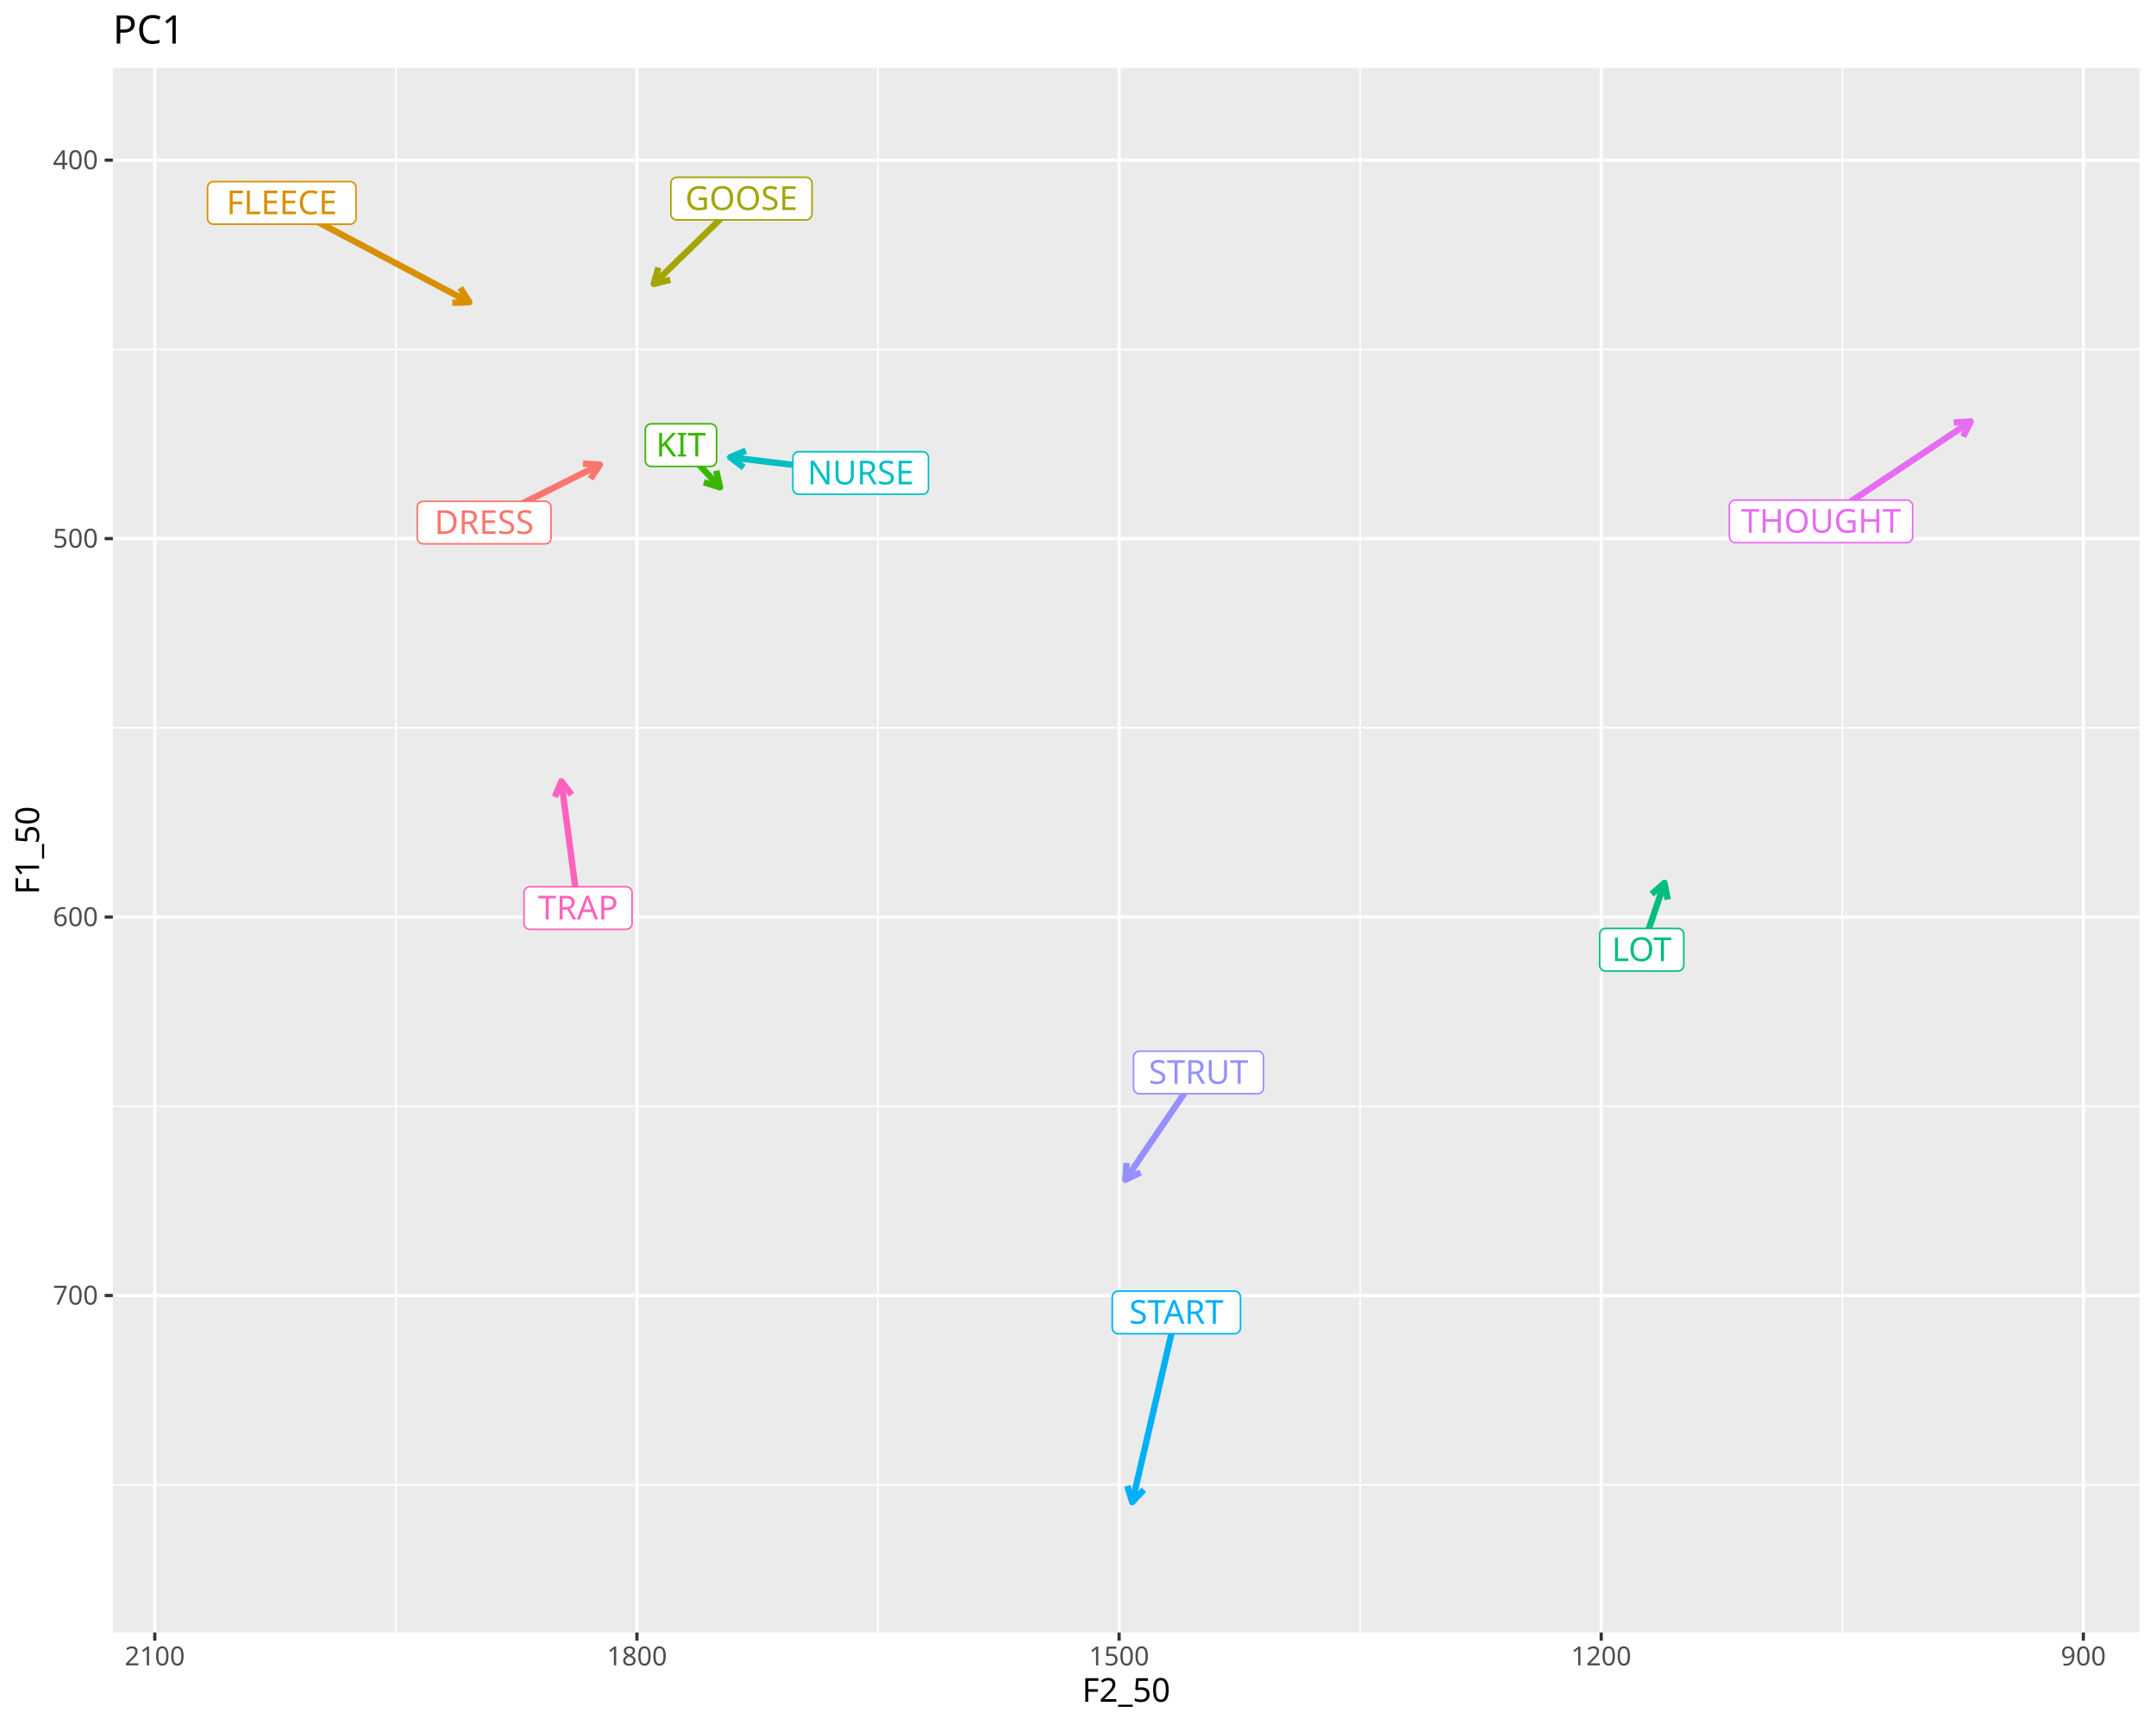
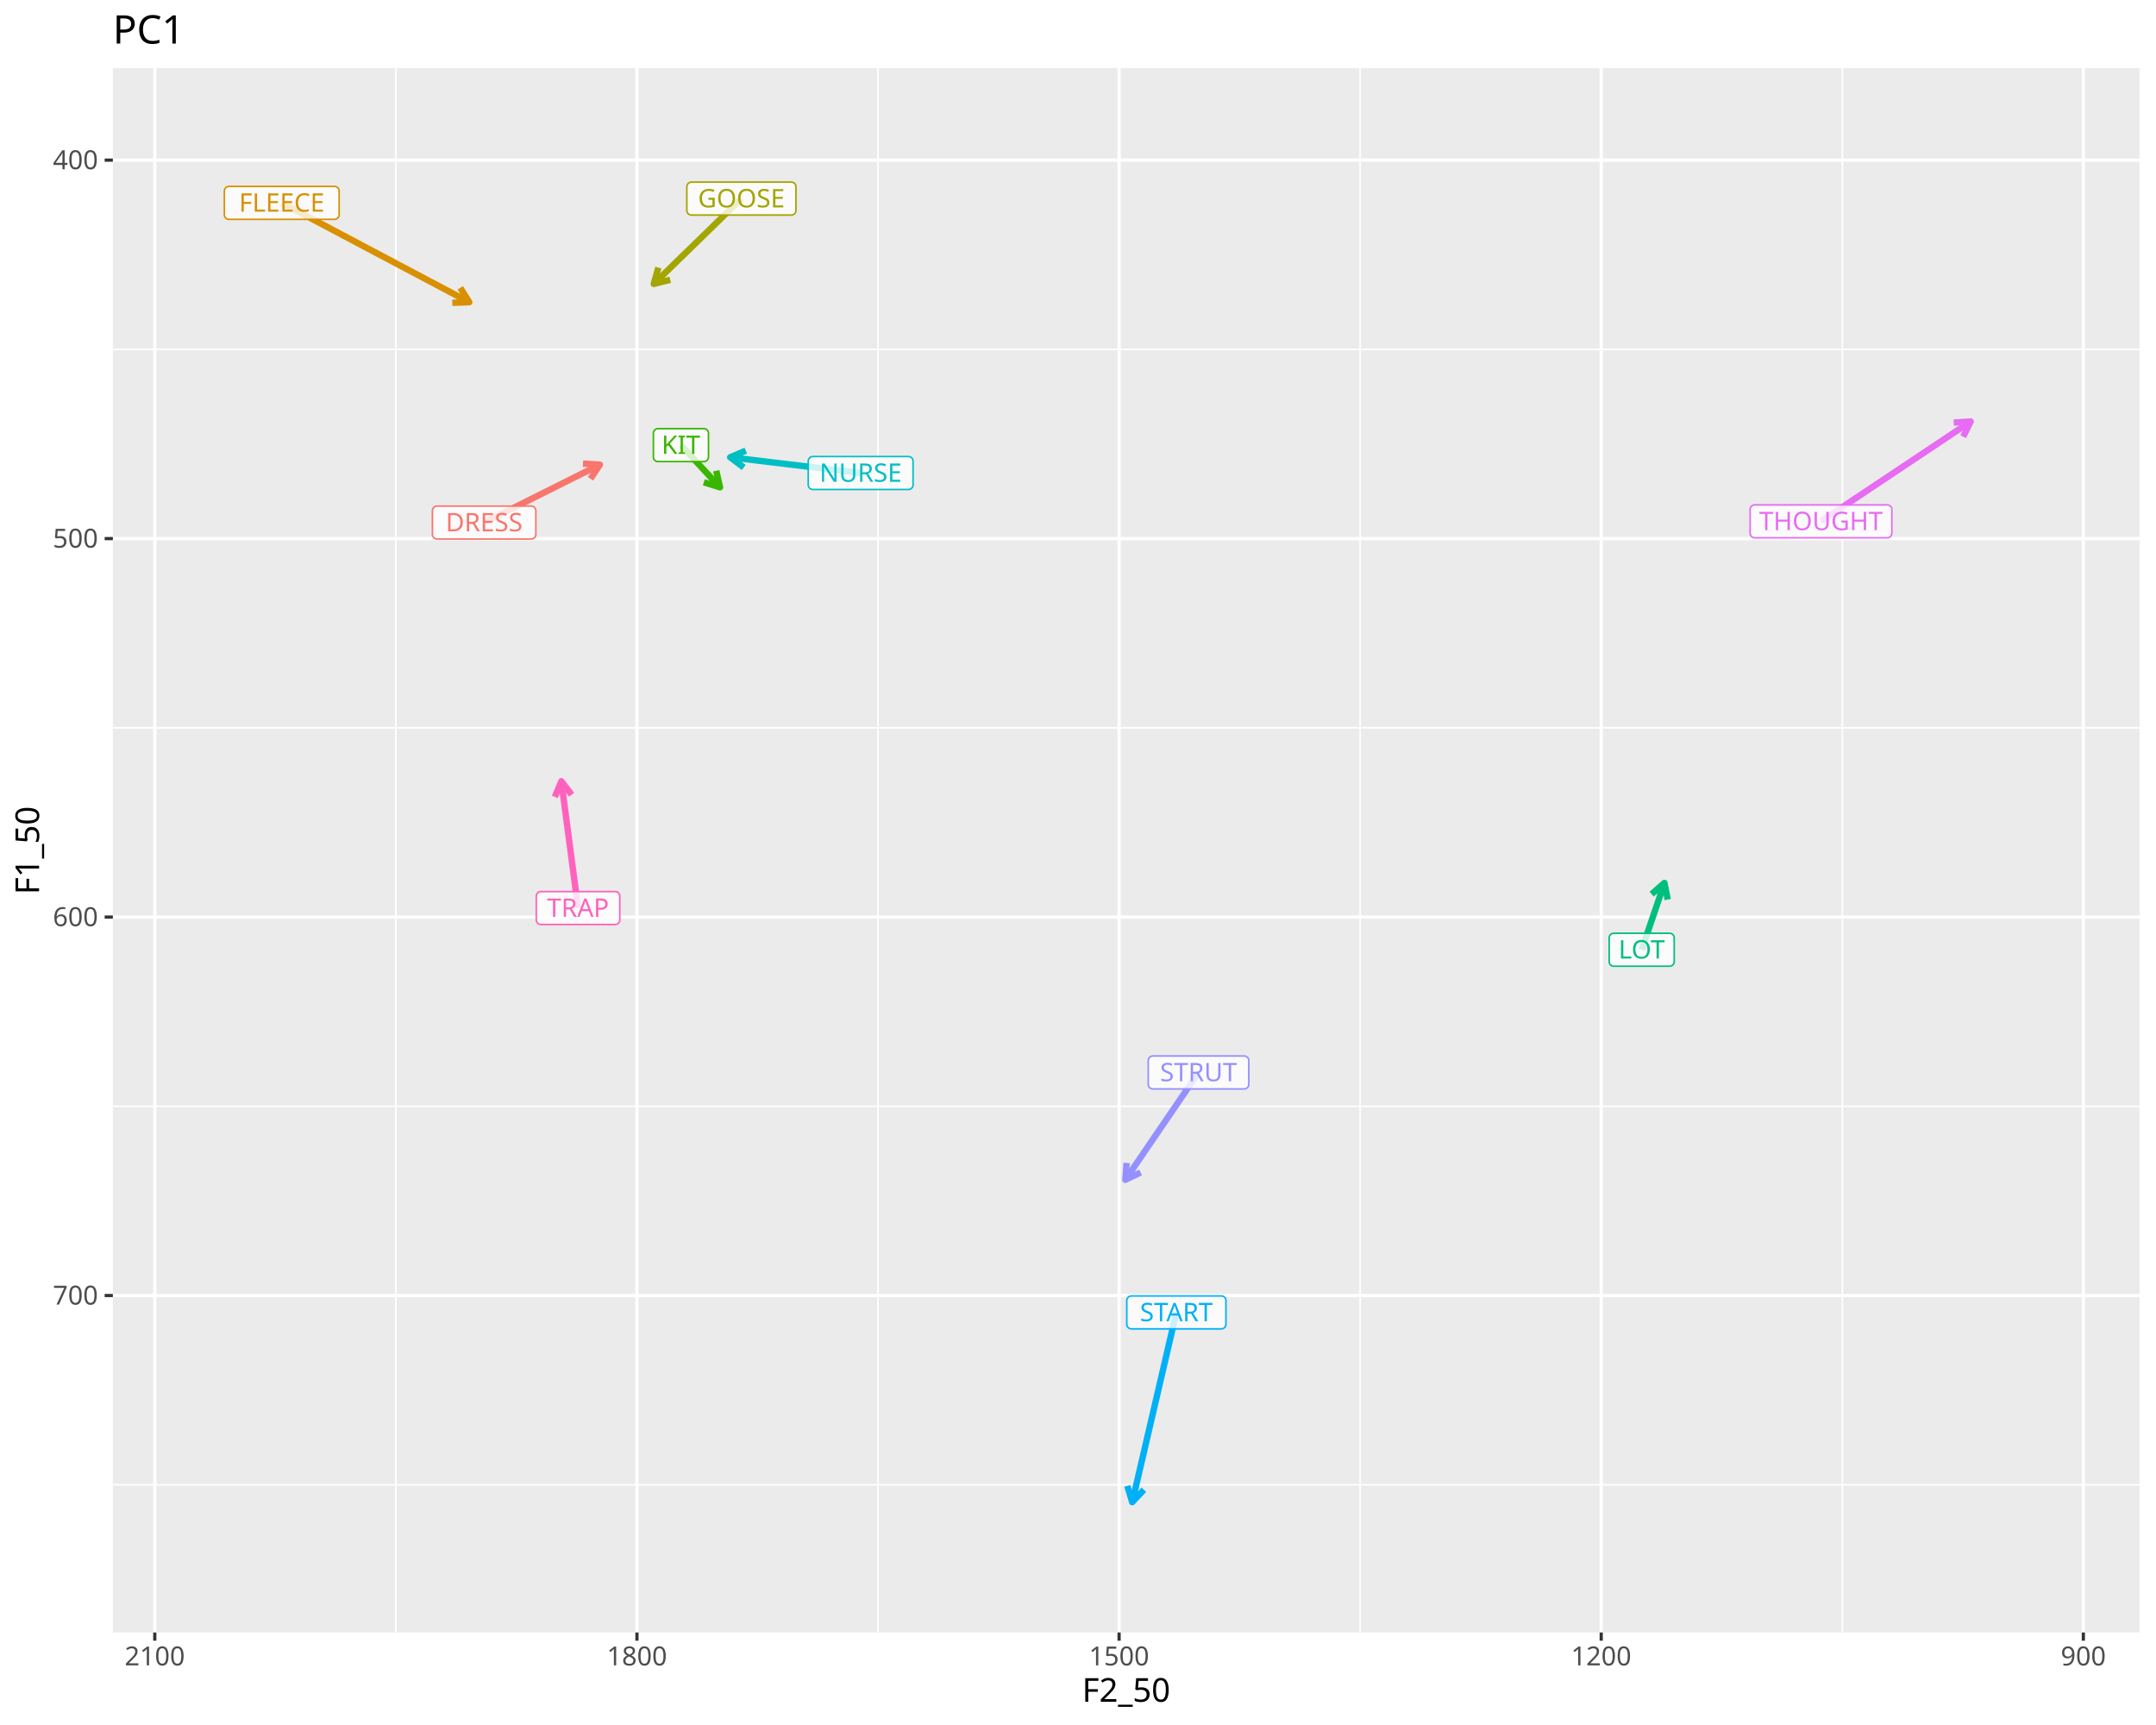
<svg xmlns="http://www.w3.org/2000/svg" class="svglite" data-engine-version="2.0" width="720.00pt" height="576.00pt" viewBox="0 0 720.00 576.00">
  <defs>
    <style type="text/css">
    .svglite line, .svglite polyline, .svglite polygon, .svglite path, .svglite rect, .svglite circle {
      fill: none;
      stroke: #000000;
      stroke-linecap: round;
      stroke-linejoin: round;
      stroke-miterlimit: 10.00;
    }
  </style>
  </defs>
  <rect width="100%" height="100%" style="stroke: none; fill: #FFFFFF;" />
  <defs>
    <clipPath id="cpMC4wMHw3MjAuMDB8MC4wMHw1NzYuMDA=">
      <rect x="0.00" y="0.00" width="720.00" height="576.00" />
    </clipPath>
  </defs>
  <g clip-path="url(#cpMC4wMHw3MjAuMDB8MC4wMHw1NzYuMDA=)">
    <rect x="0.00" y="0.00" width="720.00" height="576.00" style="stroke-width: 1.07; stroke: #FFFFFF; fill: #FFFFFF;" />
  </g>
  <defs>
    <clipPath id="cpMzcuNjl8NzE0LjUyfDIyLjc4fDU0NS4xMQ==">
      <rect x="37.69" y="22.78" width="676.83" height="522.33" />
    </clipPath>
  </defs>
  <g clip-path="url(#cpMzcuNjl8NzE0LjUyfDIyLjc4fDU0NS4xMQ==)">
    <rect x="37.69" y="22.78" width="676.83" height="522.33" style="stroke-width: 1.07; stroke: none; fill: #EBEBEB;" />
    <polyline points="37.69,116.66 714.52,116.66 " style="stroke-width: 0.53; stroke: #FFFFFF; stroke-linecap: butt;" />
    <polyline points="37.69,243.03 714.52,243.03 " style="stroke-width: 0.53; stroke: #FFFFFF; stroke-linecap: butt;" />
    <polyline points="37.69,369.41 714.52,369.41 " style="stroke-width: 0.53; stroke: #FFFFFF; stroke-linecap: butt;" />
    <polyline points="37.69,495.78 714.52,495.78 " style="stroke-width: 0.53; stroke: #FFFFFF; stroke-linecap: butt;" />
    <polyline points="615.24,545.11 615.24,22.78 " style="stroke-width: 0.53; stroke: #FFFFFF; stroke-linecap: butt;" />
    <polyline points="454.22,545.11 454.22,22.78 " style="stroke-width: 0.53; stroke: #FFFFFF; stroke-linecap: butt;" />
    <polyline points="293.21,545.11 293.21,22.78 " style="stroke-width: 0.53; stroke: #FFFFFF; stroke-linecap: butt;" />
    <polyline points="132.20,545.11 132.20,22.78 " style="stroke-width: 0.53; stroke: #FFFFFF; stroke-linecap: butt;" />
    <polyline points="37.69,53.47 714.52,53.47 " style="stroke-width: 1.07; stroke: #FFFFFF; stroke-linecap: butt;" />
    <polyline points="37.69,179.85 714.52,179.85 " style="stroke-width: 1.07; stroke: #FFFFFF; stroke-linecap: butt;" />
    <polyline points="37.69,306.22 714.52,306.22 " style="stroke-width: 1.07; stroke: #FFFFFF; stroke-linecap: butt;" />
    <polyline points="37.69,432.59 714.52,432.59 " style="stroke-width: 1.07; stroke: #FFFFFF; stroke-linecap: butt;" />
    <polyline points="695.74,545.11 695.74,22.78 " style="stroke-width: 1.07; stroke: #FFFFFF; stroke-linecap: butt;" />
    <polyline points="534.73,545.11 534.73,22.78 " style="stroke-width: 1.07; stroke: #FFFFFF; stroke-linecap: butt;" />
    <polyline points="373.72,545.11 373.72,22.78 " style="stroke-width: 1.07; stroke: #FFFFFF; stroke-linecap: butt;" />
    <polyline points="212.71,545.11 212.71,22.78 " style="stroke-width: 1.07; stroke: #FFFFFF; stroke-linecap: butt;" />
    <polyline points="51.69,545.11 51.69,22.78 " style="stroke-width: 1.07; stroke: #FFFFFF; stroke-linecap: butt;" />
    <line x1="161.68" y1="174.49" x2="200.34" y2="155.15" style="stroke-width: 2.13; stroke: #F8766D; stroke-linecap: butt;" />
    <polyline points="197.21,159.88 200.34,155.15 194.68,154.81 " style="stroke-width: 2.13; stroke: #F8766D; stroke-linecap: butt;" />
    <line x1="94.09" y1="67.74" x2="156.72" y2="100.91" style="stroke-width: 2.13; stroke: #D89000; stroke-linecap: butt;" />
    <polyline points="151.05,101.11 156.72,100.91 153.71,96.10 " style="stroke-width: 2.13; stroke: #D89000; stroke-linecap: butt;" />
    <line x1="247.59" y1="66.31" x2="218.32" y2="94.81" style="stroke-width: 2.13; stroke: #A3A500; stroke-linecap: butt;" />
    <polyline points="219.86,89.36 218.32,94.81 223.82,93.42 " style="stroke-width: 2.13; stroke: #A3A500; stroke-linecap: butt;" />
    <line x1="227.40" y1="148.63" x2="240.45" y2="162.72" style="stroke-width: 2.13; stroke: #39B600; stroke-linecap: butt;" />
    <polyline points="235.04,161.04 240.45,162.72 239.20,157.19 " style="stroke-width: 2.13; stroke: #39B600; stroke-linecap: butt;" />
    <line x1="548.25" y1="317.13" x2="555.84" y2="294.82" style="stroke-width: 2.13; stroke: #00BF7D; stroke-linecap: butt;" />
    <polyline points="556.94,300.38 555.84,294.82 551.57,298.56 " style="stroke-width: 2.13; stroke: #00BF7D; stroke-linecap: butt;" />
    <line x1="287.42" y1="157.94" x2="243.84" y2="152.70" style="stroke-width: 2.13; stroke: #00BFC4; stroke-linecap: butt;" />
    <polyline points="249.06,150.47 243.84,152.70 248.38,156.10 " style="stroke-width: 2.13; stroke: #00BFC4; stroke-linecap: butt;" />
    <line x1="392.85" y1="438.23" x2="378.11" y2="501.59" style="stroke-width: 2.13; stroke: #00B0F6; stroke-linecap: butt;" />
    <polyline points="376.47,496.16 378.11,501.59 381.99,497.45 " style="stroke-width: 2.13; stroke: #00B0F6; stroke-linecap: butt;" />
    <line x1="400.25" y1="358.11" x2="375.80" y2="393.96" style="stroke-width: 2.13; stroke: #9590FF; stroke-linecap: butt;" />
    <polyline points="376.23,388.31 375.80,393.96 380.91,391.50 " style="stroke-width: 2.13; stroke: #9590FF; stroke-linecap: butt;" />
    <line x1="608.12" y1="174.09" x2="658.12" y2="140.74" style="stroke-width: 2.13; stroke: #E76BF3; stroke-linecap: butt;" />
    <polyline points="655.61,145.82 658.12,140.74 652.46,141.11 " style="stroke-width: 2.13; stroke: #E76BF3; stroke-linecap: butt;" />
    <line x1="193.04" y1="303.20" x2="187.46" y2="260.88" style="stroke-width: 2.13; stroke: #FF62BC; stroke-linecap: butt;" />
    <polyline points="190.91,265.37 187.46,260.88 185.29,266.11 " style="stroke-width: 2.13; stroke: #FF62BC; stroke-linecap: butt;" />
-     <polygon points="141.33,181.60 182.03,181.60 181.95,181.60 182.27,181.58 182.58,181.52 182.88,181.41 183.16,181.25 183.40,181.04 183.62,180.80 183.79,180.53 183.91,180.24 183.99,179.93 184.01,179.61 184.01,179.61 184.01,169.36 184.01,169.36 183.99,169.05 183.91,168.73 183.79,168.44 183.62,168.17 183.40,167.93 183.16,167.73 182.88,167.57 182.58,167.46 182.27,167.39 182.03,167.38 141.33,167.38 141.57,167.39 141.25,167.38 140.93,167.42 140.63,167.51 140.34,167.64 140.07,167.82 139.84,168.05 139.65,168.30 139.50,168.59 139.40,168.89 139.35,169.20 139.34,169.36 139.34,179.61 139.35,179.45 139.35,179.77 139.40,180.09 139.50,180.39 139.65,180.67 139.84,180.93 140.07,181.15 140.34,181.33 140.63,181.47 140.93,181.56 141.25,181.60 " style="stroke-width: 0.53; stroke: #F8766D; fill: #FFFFFF;" />
-     <text x="161.68" y="178.29" text-anchor="middle" style="font-size: 11.04px; fill: #F8766D; font-family: sans;" textLength="38.05px" lengthAdjust="spacingAndGlyphs">DRESS</text>
-     <polygon points="71.29,74.86 116.89,74.86 116.81,74.85 117.13,74.84 117.45,74.78 117.75,74.66 118.02,74.50 118.27,74.30 118.48,74.06 118.65,73.79 118.78,73.50 118.85,73.19 118.88,72.87 118.88,72.87 118.88,62.62 118.88,62.62 118.85,62.30 118.78,61.99 118.65,61.70 118.48,61.43 118.27,61.19 118.02,60.99 117.75,60.83 117.45,60.71 117.13,60.65 116.89,60.63 71.29,60.63 71.53,60.65 71.21,60.64 70.89,60.67 70.58,60.76 70.29,60.90 70.03,61.08 69.80,61.30 69.61,61.56 69.46,61.84 69.36,62.15 69.31,62.46 69.30,62.62 69.30,72.87 69.31,72.71 69.31,73.03 69.36,73.34 69.46,73.65 69.61,73.93 69.80,74.19 70.03,74.41 70.29,74.59 70.58,74.73 70.89,74.82 71.21,74.85 " style="stroke-width: 0.53; stroke: #D89000; fill: #FFFFFF;" />
-     <text x="94.09" y="71.54" text-anchor="middle" style="font-size: 11.04px; fill: #D89000; font-family: sans;" textLength="42.96px" lengthAdjust="spacingAndGlyphs">FLEECE</text>
-     <polygon points="226.02,73.42 269.17,73.42 269.09,73.42 269.41,73.41 269.72,73.34 270.02,73.23 270.30,73.07 270.55,72.87 270.76,72.63 270.93,72.36 271.05,72.06 271.13,71.75 271.16,71.43 271.16,71.43 271.16,61.19 271.16,61.19 271.13,60.87 271.05,60.56 270.93,60.26 270.76,59.99 270.55,59.75 270.30,59.55 270.02,59.39 269.72,59.28 269.41,59.21 269.17,59.20 226.02,59.20 226.26,59.21 225.94,59.20 225.62,59.24 225.31,59.33 225.02,59.47 224.76,59.65 224.53,59.87 224.34,60.13 224.19,60.41 224.09,60.71 224.03,61.03 224.03,61.19 224.03,71.43 224.03,71.27 224.03,71.59 224.09,71.91 224.19,72.21 224.34,72.50 224.53,72.75 224.76,72.97 225.02,73.16 225.31,73.29 225.62,73.38 225.94,73.42 " style="stroke-width: 0.53; stroke: #A3A500; fill: #FFFFFF;" />
-     <text x="247.59" y="70.11" text-anchor="middle" style="font-size: 11.04px; fill: #A3A500; font-family: sans;" textLength="40.50px" lengthAdjust="spacingAndGlyphs">GOOSE</text>
-     <polygon points="217.48,155.74 237.31,155.74 237.23,155.74 237.55,155.73 237.86,155.66 238.16,155.55 238.44,155.39 238.69,155.19 238.90,154.95 239.07,154.68 239.19,154.38 239.27,154.07 239.30,153.75 239.30,153.75 239.30,143.51 239.30,143.51 239.27,143.19 239.19,142.88 239.07,142.58 238.90,142.31 238.69,142.07 238.44,141.87 238.16,141.71 237.86,141.60 237.55,141.53 237.31,141.52 217.48,141.52 217.72,141.53 217.40,141.52 217.09,141.56 216.78,141.65 216.49,141.78 216.23,141.97 216.00,142.19 215.80,142.44 215.66,142.73 215.55,143.03 215.50,143.35 215.50,143.51 215.50,153.75 215.50,153.59 215.50,153.91 215.55,154.23 215.66,154.53 215.80,154.81 216.00,155.07 216.23,155.29 216.49,155.47 216.78,155.61 217.09,155.70 217.40,155.74 " style="stroke-width: 0.53; stroke: #39B600; fill: #FFFFFF;" />
-     <text x="227.40" y="152.43" text-anchor="middle" style="font-size: 11.04px; fill: #39B600; font-family: sans;" textLength="17.18px" lengthAdjust="spacingAndGlyphs">KIT</text>
-     <polygon points="536.19,324.24 560.31,324.24 560.23,324.24 560.55,324.23 560.86,324.17 561.16,324.05 561.44,323.89 561.69,323.69 561.90,323.45 562.07,323.18 562.20,322.89 562.27,322.58 562.30,322.26 562.30,322.26 562.30,312.01 562.30,312.01 562.27,311.69 562.20,311.38 562.07,311.09 561.90,310.82 561.69,310.58 561.44,310.37 561.16,310.21 560.86,310.10 560.55,310.04 560.31,310.02 536.19,310.02 536.43,310.04 536.11,310.02 535.79,310.06 535.48,310.15 535.19,310.29 534.93,310.47 534.70,310.69 534.51,310.95 534.36,311.23 534.26,311.53 534.21,311.85 534.20,312.01 534.20,322.26 534.21,322.10 534.21,322.42 534.26,322.73 534.36,323.04 534.51,323.32 534.70,323.57 534.93,323.80 535.19,323.98 535.48,324.12 535.79,324.20 536.11,324.24 " style="stroke-width: 0.53; stroke: #00BF7D; fill: #FFFFFF;" />
-     <text x="548.25" y="320.93" text-anchor="middle" style="font-size: 11.04px; fill: #00BF7D; font-family: sans;" textLength="21.47px" lengthAdjust="spacingAndGlyphs">LOT</text>
-     <polygon points="266.77,165.05 308.07,165.05 307.99,165.05 308.31,165.04 308.63,164.97 308.92,164.86 309.20,164.70 309.45,164.50 309.66,164.26 309.83,163.99 309.96,163.69 310.03,163.38 310.06,163.07 310.06,163.07 310.06,152.82 310.06,152.82 310.03,152.50 309.96,152.19 309.83,151.90 309.66,151.62 309.45,151.39 309.20,151.18 308.92,151.02 308.63,150.91 308.31,150.85 308.07,150.83 266.77,150.83 267.01,150.85 266.69,150.83 266.37,150.87 266.06,150.96 265.77,151.10 265.51,151.28 265.28,151.50 265.09,151.76 264.94,152.04 264.84,152.34 264.79,152.66 264.78,152.82 264.78,163.07 264.79,162.91 264.79,163.23 264.84,163.54 264.94,163.84 265.09,164.13 265.28,164.38 265.51,164.60 265.77,164.79 266.06,164.92 266.37,165.01 266.69,165.05 " style="stroke-width: 0.53; stroke: #00BFC4; fill: #FFFFFF;" />
-     <text x="287.42" y="161.74" text-anchor="middle" style="font-size: 11.04px; fill: #00BFC4; font-family: sans;" textLength="38.66px" lengthAdjust="spacingAndGlyphs">NURSE</text>
-     <polygon points="373.43,445.34 412.27,445.34 412.19,445.34 412.51,445.33 412.82,445.27 413.12,445.15 413.40,444.99 413.65,444.79 413.86,444.55 414.03,444.28 414.15,443.99 414.23,443.68 414.26,443.36 414.26,443.36 414.26,433.11 414.26,433.11 414.23,432.79 414.15,432.48 414.03,432.19 413.86,431.92 413.65,431.68 413.40,431.47 413.12,431.31 412.82,431.20 412.51,431.14 412.27,431.12 373.43,431.12 373.67,431.14 373.35,431.12 373.03,431.16 372.72,431.25 372.43,431.39 372.17,431.57 371.94,431.79 371.75,432.05 371.60,432.33 371.50,432.63 371.45,432.95 371.44,433.11 371.44,443.36 371.45,443.20 371.45,443.52 371.50,443.83 371.60,444.14 371.75,444.42 371.94,444.67 372.17,444.90 372.43,445.08 372.72,445.22 373.03,445.30 373.35,445.34 " style="stroke-width: 0.53; stroke: #00B0F6; fill: #FFFFFF;" />
-     <text x="392.85" y="442.03" text-anchor="middle" style="font-size: 11.04px; fill: #00B0F6; font-family: sans;" textLength="36.19px" lengthAdjust="spacingAndGlyphs">START</text>
-     <polygon points="380.52,365.22 419.97,365.22 419.89,365.22 420.21,365.20 420.53,365.14 420.83,365.03 421.10,364.87 421.35,364.66 421.56,364.43 421.73,364.15 421.86,363.86 421.94,363.55 421.96,363.23 421.96,363.23 421.96,352.98 421.96,352.98 421.94,352.67 421.86,352.36 421.73,352.06 421.56,351.79 421.35,351.55 421.10,351.35 420.83,351.19 420.53,351.08 420.21,351.01 419.97,351.00 380.52,351.00 380.76,351.01 380.44,351.00 380.13,351.04 379.82,351.13 379.53,351.26 379.27,351.45 379.04,351.67 378.84,351.92 378.70,352.21 378.59,352.51 378.54,352.82 378.54,352.98 378.54,363.23 378.54,363.07 378.54,363.39 378.59,363.71 378.70,364.01 378.84,364.29 379.04,364.55 379.27,364.77 379.53,364.95 379.82,365.09 380.13,365.18 380.44,365.22 " style="stroke-width: 0.53; stroke: #9590FF; fill: #FFFFFF;" />
-     <text x="400.25" y="361.91" text-anchor="middle" style="font-size: 11.04px; fill: #9590FF; font-family: sans;" textLength="36.80px" lengthAdjust="spacingAndGlyphs">STRUT</text>
-     <polygon points="579.50,181.20 636.75,181.20 636.67,181.20 636.99,181.18 637.30,181.12 637.60,181.00 637.88,180.84 638.12,180.64 638.33,180.40 638.51,180.13 638.63,179.84 638.71,179.53 638.73,179.21 638.73,179.21 638.73,168.96 638.73,168.96 638.71,168.64 638.63,168.33 638.51,168.04 638.33,167.77 638.12,167.53 637.88,167.33 637.60,167.17 637.30,167.05 636.99,166.99 636.75,166.98 579.50,166.98 579.74,166.99 579.42,166.98 579.11,167.02 578.80,167.10 578.51,167.24 578.25,167.42 578.02,167.64 577.82,167.90 577.68,168.18 577.57,168.49 577.52,168.80 577.52,168.96 577.52,179.21 577.52,179.05 577.52,179.37 577.57,179.69 577.68,179.99 577.82,180.27 578.02,180.53 578.25,180.75 578.51,180.93 578.80,181.07 579.11,181.16 579.42,181.20 " style="stroke-width: 0.53; stroke: #E76BF3; fill: #FFFFFF;" />
-     <text x="608.12" y="177.88" text-anchor="middle" style="font-size: 11.04px; fill: #E76BF3; font-family: sans;" textLength="54.59px" lengthAdjust="spacingAndGlyphs">THOUGHT</text>
-     <polygon points="176.99,310.31 209.09,310.31 209.01,310.31 209.33,310.30 209.64,310.24 209.94,310.12 210.22,309.96 210.46,309.76 210.68,309.52 210.85,309.25 210.97,308.96 211.05,308.65 211.08,308.33 211.08,308.33 211.08,298.08 211.08,298.08 211.05,297.76 210.97,297.45 210.85,297.16 210.68,296.89 210.46,296.65 210.22,296.44 209.94,296.28 209.64,296.17 209.33,296.11 209.09,296.09 176.99,296.09 177.23,296.11 176.91,296.09 176.59,296.13 176.28,296.22 176.00,296.36 175.73,296.54 175.50,296.76 175.31,297.02 175.16,297.30 175.06,297.60 175.01,297.92 175.00,298.08 175.00,308.33 175.01,308.17 175.01,308.49 175.06,308.80 175.16,309.11 175.31,309.39 175.50,309.64 175.73,309.87 176.00,310.05 176.28,310.18 176.59,310.27 176.91,310.31 " style="stroke-width: 0.53; stroke: #FF62BC; fill: #FFFFFF;" />
-     <text x="193.04" y="307.00" text-anchor="middle" style="font-size: 11.04px; fill: #FF62BC; font-family: sans;" textLength="29.45px" lengthAdjust="spacingAndGlyphs">TRAP</text>
+     <polygon points="145.95,179.99 177.41,179.99 177.35,179.98 177.60,179.97 177.84,179.92 178.07,179.84 178.28,179.71 178.48,179.56 178.64,179.37 178.77,179.16 178.87,178.94 178.93,178.70 178.95,178.45 178.95,178.45 178.95,170.53 178.95,170.53 178.93,170.28 178.87,170.04 178.77,169.81 178.64,169.60 178.48,169.42 178.28,169.26 178.07,169.14 177.84,169.05 177.60,169.00 177.41,168.99 145.95,168.99 146.13,169.00 145.88,168.99 145.64,169.02 145.40,169.09 145.18,169.20 144.97,169.34 144.80,169.51 144.65,169.70 144.53,169.92 144.45,170.16 144.41,170.40 144.41,170.53 144.41,178.45 144.41,178.33 144.41,178.57 144.45,178.82 144.53,179.05 144.65,179.27 144.80,179.47 144.97,179.64 145.18,179.78 145.40,179.89 145.64,179.95 145.88,179.98 " style="stroke-width: 0.53; stroke: #F8766D; fill: #FFFFFF; fill-opacity: 0.80;" />
+     <text x="161.68" y="177.42" text-anchor="middle" style="font-size: 8.54px; fill: #F8766D; font-family: sans;" textLength="29.42px" lengthAdjust="spacingAndGlyphs">DRESS</text>
+     <polygon points="76.46,73.24 111.72,73.24 111.66,73.24 111.91,73.23 112.15,73.18 112.38,73.09 112.59,72.97 112.79,72.81 112.95,72.63 113.08,72.42 113.18,72.19 113.24,71.95 113.26,71.71 113.26,71.71 113.26,63.78 113.26,63.78 113.24,63.54 113.18,63.30 113.08,63.07 112.95,62.86 112.79,62.68 112.59,62.52 112.38,62.40 112.15,62.31 111.91,62.26 111.72,62.25 76.46,62.25 76.65,62.26 76.40,62.25 76.15,62.28 75.92,62.35 75.69,62.45 75.49,62.59 75.31,62.76 75.16,62.96 75.05,63.18 74.97,63.42 74.93,63.66 74.92,63.78 74.92,71.71 74.93,71.58 74.93,71.83 74.97,72.07 75.05,72.31 75.16,72.53 75.31,72.73 75.49,72.90 75.69,73.04 75.92,73.14 76.15,73.21 76.40,73.24 " style="stroke-width: 0.53; stroke: #D89000; fill: #FFFFFF; fill-opacity: 0.80;" />
+     <text x="94.09" y="70.68" text-anchor="middle" style="font-size: 8.54px; fill: #D89000; font-family: sans;" textLength="33.21px" lengthAdjust="spacingAndGlyphs">FLEECE</text>
+     <polygon points="230.91,71.81 264.28,71.81 264.21,71.81 264.46,71.80 264.70,71.75 264.93,71.66 265.15,71.54 265.34,71.38 265.50,71.20 265.64,70.99 265.73,70.76 265.79,70.52 265.81,70.27 265.81,70.27 265.81,62.35 265.81,62.35 265.79,62.10 265.73,61.86 265.64,61.64 265.50,61.43 265.34,61.24 265.15,61.08 264.93,60.96 264.70,60.87 264.46,60.82 264.28,60.81 230.91,60.81 231.09,60.82 230.85,60.81 230.60,60.84 230.36,60.91 230.14,61.02 229.94,61.16 229.76,61.33 229.61,61.53 229.50,61.75 229.42,61.98 229.38,62.23 229.37,62.35 229.37,70.27 229.38,70.15 229.38,70.40 229.42,70.64 229.50,70.87 229.61,71.09 229.76,71.29 229.94,71.46 230.14,71.60 230.36,71.71 230.60,71.78 230.85,71.81 " style="stroke-width: 0.53; stroke: #A3A500; fill: #FFFFFF; fill-opacity: 0.80;" />
+     <text x="247.59" y="69.25" text-anchor="middle" style="font-size: 8.54px; fill: #A3A500; font-family: sans;" textLength="31.32px" lengthAdjust="spacingAndGlyphs">GOOSE</text>
+     <polygon points="219.73,154.13 235.06,154.13 235.00,154.13 235.25,154.12 235.49,154.07 235.72,153.98 235.93,153.86 236.12,153.70 236.29,153.51 236.42,153.30 236.52,153.08 236.58,152.84 236.60,152.59 236.60,152.59 236.60,144.67 236.60,144.67 236.58,144.42 236.52,144.18 236.42,143.95 236.29,143.74 236.12,143.56 235.93,143.40 235.72,143.28 235.49,143.19 235.25,143.14 235.06,143.13 219.73,143.13 219.92,143.14 219.67,143.13 219.42,143.16 219.19,143.23 218.96,143.34 218.76,143.48 218.58,143.65 218.43,143.85 218.32,144.07 218.24,144.30 218.20,144.54 218.20,144.67 218.20,152.59 218.20,152.47 218.20,152.71 218.24,152.96 218.32,153.19 218.43,153.41 218.58,153.61 218.76,153.78 218.96,153.92 219.19,154.03 219.42,154.10 219.67,154.13 " style="stroke-width: 0.53; stroke: #39B600; fill: #FFFFFF; fill-opacity: 0.80;" />
+     <text x="227.40" y="151.57" text-anchor="middle" style="font-size: 8.54px; fill: #39B600; font-family: sans;" textLength="13.28px" lengthAdjust="spacingAndGlyphs">KIT</text>
+     <polygon points="538.92,322.63 557.57,322.63 557.51,322.63 557.76,322.62 558.00,322.57 558.23,322.48 558.45,322.36 558.64,322.20 558.80,322.02 558.94,321.81 559.03,321.58 559.09,321.34 559.11,321.10 559.11,321.10 559.11,313.17 559.11,313.17 559.09,312.93 559.03,312.69 558.94,312.46 558.80,312.25 558.64,312.06 558.45,311.91 558.23,311.78 558.00,311.70 557.76,311.65 557.57,311.64 538.92,311.64 539.11,311.65 538.86,311.64 538.62,311.67 538.38,311.74 538.15,311.84 537.95,311.98 537.77,312.15 537.62,312.35 537.51,312.57 537.43,312.80 537.39,313.05 537.39,313.17 537.39,321.10 537.39,320.97 537.39,321.22 537.43,321.46 537.51,321.70 537.62,321.92 537.77,322.11 537.95,322.29 538.15,322.43 538.38,322.53 538.62,322.60 538.86,322.63 " style="stroke-width: 0.53; stroke: #00BF7D; fill: #FFFFFF; fill-opacity: 0.80;" />
+     <text x="548.25" y="320.07" text-anchor="middle" style="font-size: 8.54px; fill: #00BF7D; font-family: sans;" textLength="16.60px" lengthAdjust="spacingAndGlyphs">LOT</text>
+     <polygon points="271.45,163.44 303.39,163.44 303.33,163.44 303.57,163.43 303.82,163.38 304.05,163.29 304.26,163.17 304.45,163.01 304.62,162.83 304.75,162.62 304.85,162.39 304.90,162.15 304.92,161.90 304.92,161.90 304.92,153.98 304.92,153.98 304.90,153.73 304.85,153.49 304.75,153.27 304.62,153.06 304.45,152.87 304.26,152.72 304.05,152.59 303.82,152.50 303.57,152.46 303.39,152.44 271.45,152.44 271.64,152.46 271.39,152.45 271.14,152.48 270.91,152.54 270.68,152.65 270.48,152.79 270.30,152.96 270.15,153.16 270.04,153.38 269.96,153.61 269.92,153.86 269.91,153.98 269.91,161.90 269.92,161.78 269.92,162.03 269.96,162.27 270.04,162.51 270.15,162.72 270.30,162.92 270.48,163.09 270.68,163.23 270.91,163.34 271.14,163.41 271.39,163.44 " style="stroke-width: 0.53; stroke: #00BFC4; fill: #FFFFFF; fill-opacity: 0.80;" />
+     <text x="287.42" y="160.88" text-anchor="middle" style="font-size: 8.54px; fill: #00BFC4; font-family: sans;" textLength="29.89px" lengthAdjust="spacingAndGlyphs">NURSE</text>
+     <polygon points="377.83,443.73 407.86,443.73 407.80,443.73 408.05,443.72 408.29,443.67 408.52,443.58 408.74,443.46 408.93,443.30 409.09,443.12 409.22,442.91 409.32,442.68 409.38,442.44 409.40,442.20 409.40,442.20 409.40,434.27 409.40,434.27 409.38,434.03 409.32,433.79 409.22,433.56 409.09,433.35 408.93,433.16 408.74,433.01 408.52,432.88 408.29,432.80 408.05,432.75 407.86,432.74 377.83,432.74 378.02,432.75 377.77,432.74 377.52,432.77 377.29,432.84 377.06,432.94 376.86,433.08 376.68,433.25 376.53,433.45 376.42,433.67 376.34,433.90 376.30,434.15 376.29,434.27 376.29,442.20 376.30,442.07 376.30,442.32 376.34,442.56 376.42,442.80 376.53,443.02 376.68,443.21 376.86,443.39 377.06,443.53 377.29,443.63 377.52,443.70 377.77,443.73 " style="stroke-width: 0.53; stroke: #00B0F6; fill: #FFFFFF; fill-opacity: 0.80;" />
+     <text x="392.85" y="441.17" text-anchor="middle" style="font-size: 8.54px; fill: #00B0F6; font-family: sans;" textLength="27.98px" lengthAdjust="spacingAndGlyphs">START</text>
+     <polygon points="385.00,363.61 415.50,363.61 415.44,363.60 415.69,363.59 415.93,363.55 416.16,363.46 416.37,363.33 416.57,363.18 416.73,362.99 416.86,362.78 416.96,362.56 417.02,362.32 417.04,362.07 417.04,362.07 417.04,354.15 417.04,354.15 417.02,353.90 416.96,353.66 416.86,353.43 416.73,353.22 416.57,353.04 416.37,352.88 416.16,352.76 415.93,352.67 415.69,352.62 415.50,352.61 385.00,352.61 385.18,352.62 384.94,352.61 384.69,352.64 384.45,352.71 384.23,352.82 384.03,352.96 383.85,353.13 383.70,353.33 383.58,353.54 383.51,353.78 383.47,354.02 383.46,354.15 383.46,362.07 383.47,361.95 383.47,362.19 383.51,362.44 383.58,362.67 383.70,362.89 383.85,363.09 384.03,363.26 384.23,363.40 384.45,363.51 384.69,363.57 384.94,363.60 " style="stroke-width: 0.53; stroke: #9590FF; fill: #FFFFFF; fill-opacity: 0.80;" />
+     <text x="400.25" y="361.05" text-anchor="middle" style="font-size: 8.54px; fill: #9590FF; font-family: sans;" textLength="28.46px" lengthAdjust="spacingAndGlyphs">STRUT</text>
+     <polygon points="585.99,179.58 630.25,179.58 630.19,179.58 630.44,179.57 630.68,179.52 630.91,179.44 631.13,179.31 631.32,179.16 631.48,178.97 631.62,178.76 631.71,178.53 631.77,178.29 631.79,178.05 631.79,178.05 631.79,170.12 631.79,170.12 631.77,169.88 631.71,169.64 631.62,169.41 631.48,169.20 631.32,169.02 631.13,168.86 630.91,168.74 630.68,168.65 630.44,168.60 630.25,168.59 585.99,168.59 586.18,168.60 585.93,168.59 585.69,168.62 585.45,168.69 585.23,168.79 585.02,168.93 584.84,169.11 584.70,169.30 584.58,169.52 584.50,169.76 584.46,170.00 584.46,170.12 584.46,178.05 584.46,177.92 584.46,178.17 584.50,178.42 584.58,178.65 584.70,178.87 584.84,179.07 585.02,179.24 585.23,179.38 585.45,179.48 585.69,179.55 585.93,179.58 " style="stroke-width: 0.53; stroke: #E76BF3; fill: #FFFFFF; fill-opacity: 0.80;" />
+     <text x="608.12" y="177.02" text-anchor="middle" style="font-size: 8.54px; fill: #E76BF3; font-family: sans;" textLength="42.21px" lengthAdjust="spacingAndGlyphs">THOUGHT</text>
+     <polygon points="180.63,308.70 205.45,308.70 205.39,308.70 205.63,308.69 205.88,308.64 206.11,308.55 206.32,308.43 206.51,308.27 206.68,308.09 206.81,307.88 206.91,307.65 206.96,307.41 206.98,307.16 206.98,307.16 206.98,299.24 206.98,299.24 206.96,299.00 206.91,298.76 206.81,298.53 206.68,298.32 206.51,298.13 206.32,297.98 206.11,297.85 205.88,297.77 205.63,297.72 205.45,297.71 180.63,297.71 180.81,297.72 180.57,297.71 180.32,297.74 180.08,297.81 179.86,297.91 179.66,298.05 179.48,298.22 179.33,298.42 179.22,298.64 179.14,298.87 179.10,299.12 179.09,299.24 179.09,307.16 179.10,307.04 179.10,307.29 179.14,307.53 179.22,307.77 179.33,307.99 179.48,308.18 179.66,308.35 179.86,308.50 180.08,308.60 180.32,308.67 180.57,308.70 " style="stroke-width: 0.53; stroke: #FF62BC; fill: #FFFFFF; fill-opacity: 0.80;" />
+     <text x="193.04" y="306.14" text-anchor="middle" style="font-size: 8.54px; fill: #FF62BC; font-family: sans;" textLength="22.77px" lengthAdjust="spacingAndGlyphs">TRAP</text>
  </g>
  <g clip-path="url(#cpMC4wMHw3MjAuMDB8MC4wMHw1NzYuMDA=)">
    <text x="32.76" y="56.50" text-anchor="end" style="font-size: 8.80px; fill: #4D4D4D; font-family: sans;" textLength="14.68px" lengthAdjust="spacingAndGlyphs">400</text>
    <text x="32.76" y="182.87" text-anchor="end" style="font-size: 8.80px; fill: #4D4D4D; font-family: sans;" textLength="14.68px" lengthAdjust="spacingAndGlyphs">500</text>
    <text x="32.76" y="309.25" text-anchor="end" style="font-size: 8.80px; fill: #4D4D4D; font-family: sans;" textLength="14.68px" lengthAdjust="spacingAndGlyphs">600</text>
    <text x="32.76" y="435.62" text-anchor="end" style="font-size: 8.80px; fill: #4D4D4D; font-family: sans;" textLength="14.68px" lengthAdjust="spacingAndGlyphs">700</text>
    <polyline points="34.95,53.47 37.69,53.47 " style="stroke-width: 1.07; stroke: #333333; stroke-linecap: butt;" />
    <polyline points="34.95,179.85 37.69,179.85 " style="stroke-width: 1.07; stroke: #333333; stroke-linecap: butt;" />
    <polyline points="34.95,306.22 37.69,306.22 " style="stroke-width: 1.07; stroke: #333333; stroke-linecap: butt;" />
    <polyline points="34.95,432.59 37.69,432.59 " style="stroke-width: 1.07; stroke: #333333; stroke-linecap: butt;" />
    <polyline points="695.74,547.85 695.74,545.11 " style="stroke-width: 1.07; stroke: #333333; stroke-linecap: butt;" />
    <polyline points="534.73,547.85 534.73,545.11 " style="stroke-width: 1.07; stroke: #333333; stroke-linecap: butt;" />
    <polyline points="373.72,547.85 373.72,545.11 " style="stroke-width: 1.07; stroke: #333333; stroke-linecap: butt;" />
    <polyline points="212.71,547.85 212.71,545.11 " style="stroke-width: 1.07; stroke: #333333; stroke-linecap: butt;" />
    <polyline points="51.69,547.85 51.69,545.11 " style="stroke-width: 1.07; stroke: #333333; stroke-linecap: butt;" />
    <text x="695.74" y="556.10" text-anchor="middle" style="font-size: 8.80px; fill: #4D4D4D; font-family: sans;" textLength="14.68px" lengthAdjust="spacingAndGlyphs">900</text>
    <text x="534.73" y="556.10" text-anchor="middle" style="font-size: 8.80px; fill: #4D4D4D; font-family: sans;" textLength="19.58px" lengthAdjust="spacingAndGlyphs">1200</text>
    <text x="373.72" y="556.10" text-anchor="middle" style="font-size: 8.80px; fill: #4D4D4D; font-family: sans;" textLength="19.58px" lengthAdjust="spacingAndGlyphs">1500</text>
    <text x="212.71" y="556.10" text-anchor="middle" style="font-size: 8.80px; fill: #4D4D4D; font-family: sans;" textLength="19.58px" lengthAdjust="spacingAndGlyphs">1800</text>
    <text x="51.69" y="556.10" text-anchor="middle" style="font-size: 8.80px; fill: #4D4D4D; font-family: sans;" textLength="19.58px" lengthAdjust="spacingAndGlyphs">2100</text>
    <text x="376.10" y="568.24" text-anchor="middle" style="font-size: 11.00px; font-family: sans;" textLength="31.19px" lengthAdjust="spacingAndGlyphs">F2_50</text>
    <text transform="translate(13.05,283.95) rotate(-90)" text-anchor="middle" style="font-size: 11.00px; font-family: sans;" textLength="31.19px" lengthAdjust="spacingAndGlyphs">F1_50</text>
    <text x="37.69" y="14.56" style="font-size: 13.20px; font-family: sans;" textLength="25.68px" lengthAdjust="spacingAndGlyphs">PC1</text>
  </g>
</svg>
